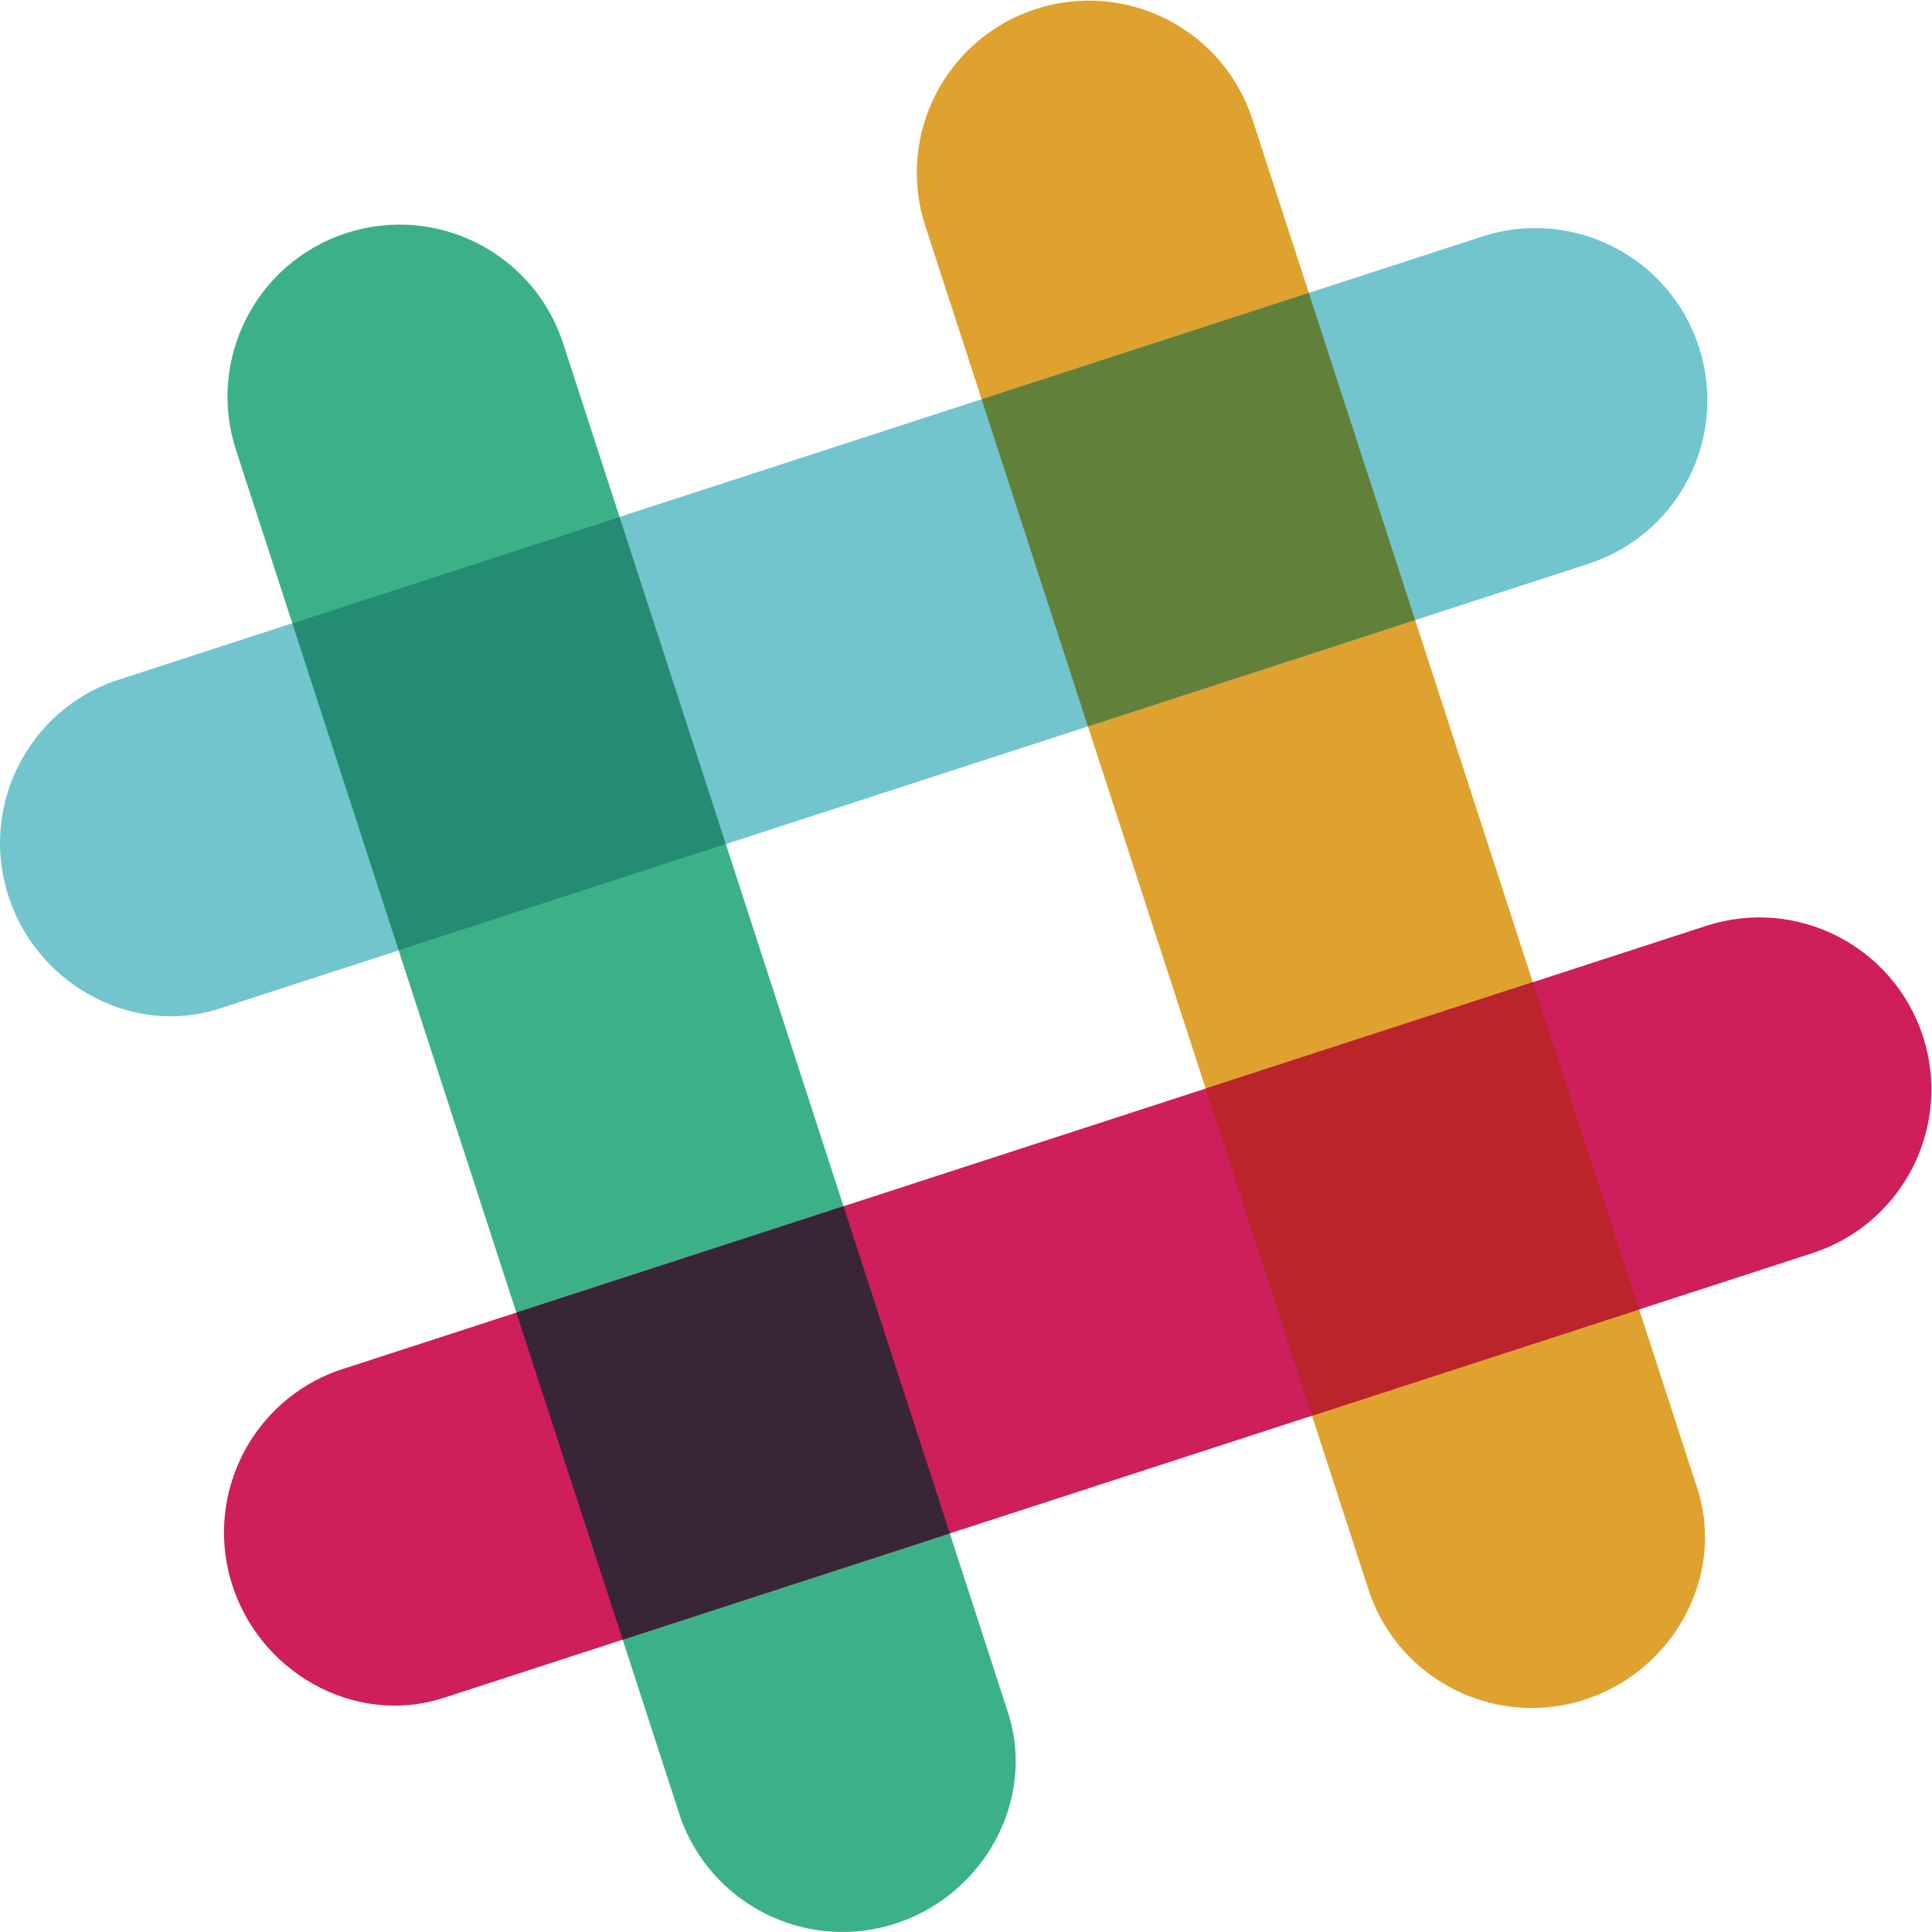
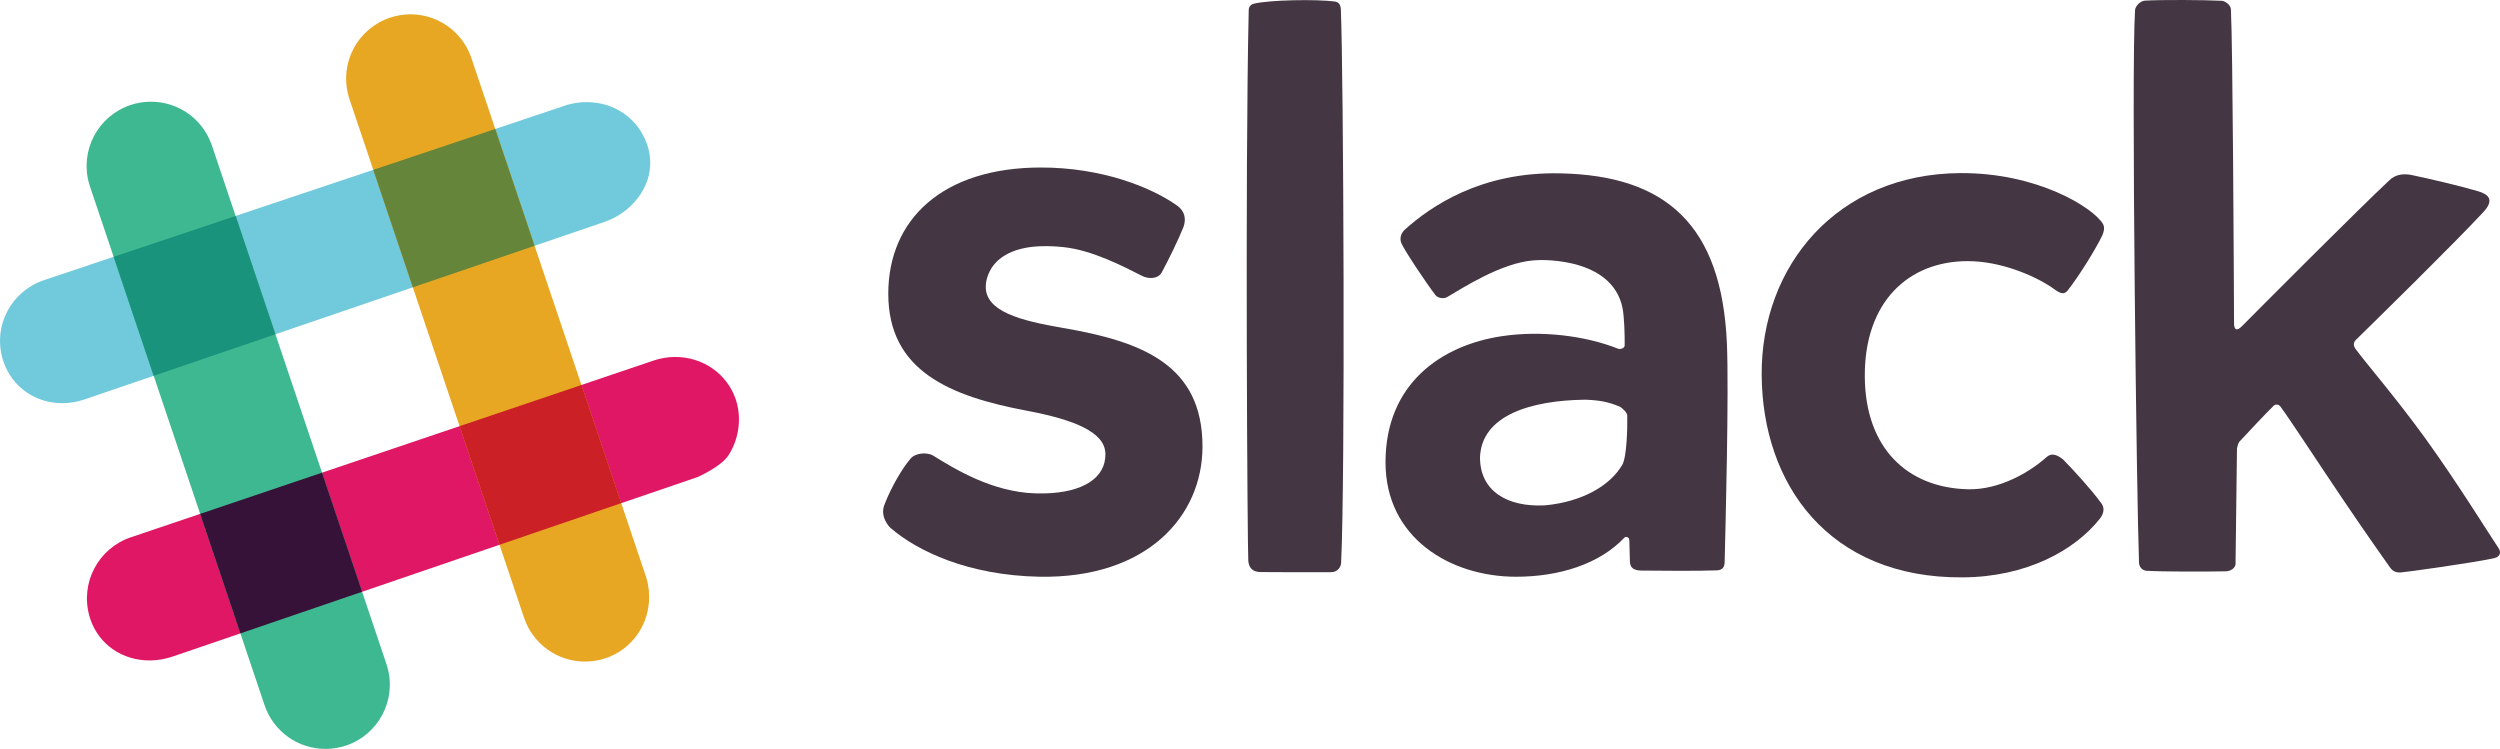
- <svg xmlns="http://www.w3.org/2000/svg" width="256px" height="256px" viewBox="0 0 256 256" version="1.1" preserveAspectRatio="xMidYMid">
+ <svg xmlns="http://www.w3.org/2000/svg" version="1.1" id="Layer_1" x="0px" y="0px" width="498.152px" height="149.23px" viewBox="1.464 25.444 498.152 149.23" enable-background="new 1.464 25.444 498.152 149.23" xml:space="preserve">
  <g>
-     <path d="M165.964,15.838 C162.073,3.863 149.212,-2.69 137.239,1.202 C125.264,5.093 118.711,17.954 122.603,29.927 L181.55,211.292 C185.598,222.479 197.682,228.765 209.282,225.427 C221.381,221.944 228.757,209.093 224.896,197.21 C224.749,196.757 165.964,15.838 165.964,15.838" fill="#DFA22F" />
-     <path d="M74.626,45.516 C70.734,33.542 57.873,26.989 45.9,30.879 C33.924,34.77 27.371,47.631 31.263,59.606 L90.211,240.972 C94.258,252.158 106.343,258.445 117.943,255.104 C130.042,251.623 137.417,238.772 133.556,226.887 C133.41,226.436 74.626,45.516 74.626,45.516" fill="#3CB187" />
-     <path d="M240.162,166.045 C252.137,162.155 258.688,149.294 254.798,137.319 C250.907,125.346 238.046,118.792 226.073,122.683 L44.708,181.632 C33.521,185.678 27.235,197.762 30.573,209.362 C34.056,221.461 46.907,228.837 58.79,224.976 C59.243,224.829 240.162,166.045 240.162,166.045" fill="#CE1E5B" />
-     <path d="M82.508,217.271 C94.313,213.435 109.528,208.491 125.855,203.186 C122.02,191.381 117.076,176.164 111.769,159.834 L68.419,173.925 L82.508,217.271" fill="#392538" />
-     <path d="M173.847,187.591 C190.235,182.268 205.467,177.318 217.195,173.507 C213.359,161.702 208.413,146.48 203.107,130.147 L159.757,144.237 L173.847,187.591" fill="#BB242A" />
-     <path d="M210.484,74.706 C222.458,70.815 229.011,57.955 225.121,45.979 C221.23,34.006 208.369,27.453 196.394,31.343 L15.028,90.292 C3.842,94.338 -2.445,106.423 0.896,118.022 C4.377,130.121 17.228,137.497 29.113,133.636 C29.564,133.489 210.484,74.706 210.484,74.706" fill="#72C5CD" />
-     <path d="M52.822,125.933 C64.627,122.097 79.847,117.151 96.176,111.847 C90.853,95.457 85.903,80.225 82.092,68.495 L38.732,82.587 L52.822,125.933" fill="#248C73" />
-     <path d="M144.159,96.256 C160.552,90.93 175.786,85.98 187.516,82.168 C182.19,65.775 177.24,50.539 173.427,38.807 L130.069,52.9 L144.159,96.256" fill="#62803A" />
+     <g>
+       <path fill="#443642" d="M178.463,83.987c0-14.818,10.804-25.165,30.438-25.165c11.98,0,21.783,3.825,27.094,7.572 c0.76,0.535,2.116,1.833,1.303,4.247c-1.042,2.6-2.953,6.51-4.324,9.05c-0.798,1.48-2.836,1.285-3.88,0.756 c-3.783-1.917-9.988-5.16-15.688-5.758c-1.399-0.147-2.869-0.227-4.347-0.188c-5.02,0.112-9.214,1.855-10.691,5.685 c-0.297,0.762-0.457,1.523-0.477,2.274c-0.138,5.047,6.886,6.872,15.395,8.334c15.819,2.71,27.787,7.348,27.787,23.63 c0,13.827-10.989,26.323-32.52,25.94c-14.194-0.287-24.264-5.083-29.66-9.737c-0.184-0.158-2.238-2.25-1.137-4.766 c1.26-3.239,3.387-6.951,5.056-8.922c0.928-1.266,3.377-1.467,4.65-0.678c4.448,2.764,11.768,7.196,20.206,7.49 c0.666,0.023,1.326,0.027,1.974,0.01c7.59-0.184,12.182-3.062,12.086-7.91c-0.082-4.271-6.1-6.766-15.683-8.572 c-15.284-2.879-27.58-7.917-27.58-23.292" />
+       <path fill="#443642" d="M317.316,105.086c-10.778,0.141-20.66,3.087-20.945,11.51c-0.003,6.684,5.419,9.967,13.029,9.537 c7.3-0.703,12.867-3.869,15.32-8.07c0.907-1.557,1.045-7.383,0.99-9.873c-0.014-0.53-1.062-1.533-1.521-1.726 c-2.29-0.965-3.985-1.263-6.874-1.38 M281.453,71.146c5.04-4.51,15.033-11.53,30.959-11.16c21.017,0.437,32.12,10.29,33.154,33.86 c0.426,9.72-0.28,36.832-0.448,43.587c-0.025,0.969-0.353,1.639-1.659,1.664c-3.461,0.139-11.457,0.084-15.131,0.036 c-1.854-0.09-2.069-1.01-2.093-1.973c-0.016-0.63-0.07-2.498-0.109-4.021c-0.021-0.808-0.78-0.785-0.974-0.578 c-4.93,5.264-13.004,7.806-21.59,7.806c-13.05,0-26.06-7.677-26.02-22.88c0.04-15.57,11.08-23.25,23.208-25.061 c7.766-1.156,16.52-0.128,23.149,2.506c0.424,0.17,1.29-0.076,1.297-0.677c0.027-1.984-0.069-5.765-0.45-7.557 c-0.973-4.566-4.782-8.24-12.784-9.23c-1.648-0.203-3.307-0.27-4.968-0.138c-6.361,0.5-14.016,5.46-17.186,7.317 c-0.746,0.436-1.914,0.117-2.292-0.37c-1.85-2.39-6.5-9.38-6.866-10.497c-0.366-1.114,0.15-2.052,0.801-2.638L281.453,71.146z" />
+       <path fill="#443642" d="M352.496,100.13c-0.125-21.715,15.005-40.034,39.573-40.195c15.33-0.1,26.467,6.85,28.431,10.128 c0.399,0.77,0.194,1.413-0.082,2.188c-1.298,2.74-4.576,8.034-6.912,11.034c-0.995,1.278-2.075,0.183-3.33-0.652 c-3.483-2.32-10.101-5.157-16.614-5.157c-11.816,0.002-20.615,8.104-20.517,23.01c0.092,14.304,8.52,22.165,20.558,22.45 c6.293,0.158,12.39-3.459,15.67-6.422c1.03-0.899,2.096-0.449,3.273,0.471c2.31,2.361,5.623,6.006,7.46,8.515 c1.203,1.394,0.303,2.758-0.13,3.306c-4.984,6.307-14.61,11.615-27.349,11.687c-26.674,0.187-39.906-18.568-40.029-40.36" />
+       <path fill="#443642" d="M479.823,139.514c1.252-0.094,14.613-1.938,18.714-2.877c1.018-0.232,1.38-1.088,0.811-1.936 c-2.29-3.434-8.311-13.186-14.617-21.916c-5.8-8.027-11.913-15.087-13.89-17.803c-0.482-0.66-0.456-1.31,0.069-1.822 c3.761-3.68,19.493-19.105,25.408-25.475c2.29-2.478,0.915-3.544-1.03-4.123c-3.757-1.12-9.834-2.516-13.29-3.245 c-1.457-0.308-3.212-0.2-4.486,1.11c-5.914,5.515-23.963,23.63-29.351,29.045c-0.97,0.977-1.535,0.76-1.54-0.636 c-0.044-10.44-0.25-55.138-0.623-62.49c-0.026-0.972-1.195-1.71-1.854-1.745c-3.388-0.177-11.947-0.228-15.32-0.03 c-0.945,0.107-1.848,1.07-1.93,1.884c-0.778,11.756,0.33,98.054,0.792,110.126c0.033,0.873,0.683,1.55,1.512,1.599 c3.365,0.195,11.688,0.182,15.574,0.109c1.912,0,2.146-1.344,2.146-1.344l0.288-23.157c0,0,0.197-1.03,0.516-1.37 c1.37-1.475,5.16-5.537,6.776-7.107c0.388-0.377,1-0.35,1.396,0.183c1.92,2.59,7.395,11.01,12.47,18.53 c4.663,6.908,9.016,13.039,9.32,13.472c0.702,1,1.522,1.04,2.14,1.021V139.514z" />
+       <path fill="#443642" d="M252.59,139.434c1.175,0.039,10.09,0.029,14.04,0.024c1.33,0.026,2.021-0.981,2.065-1.87 c0.839-16.926,0.48-97.512-0.05-110.237c-0.044-1.1-0.515-1.513-1.266-1.613c-3.39-0.454-13.024-0.348-16.112,0.46 c-0.604,0.157-0.96,0.616-0.979,1.206c-0.756,32.8-0.246,108.42-0.086,109.852c0.159,1.434,0.909,2.128,2.39,2.178H252.59z" />
+       <g>
+         <g>
+           <path fill="#70CADB" d="M13.997,105.78c-5.494,0.042-10.148-3.232-11.864-8.342c-0.066-0.198-0.123-0.39-0.178-0.583 c-1.87-6.544,1.756-13.39,8.255-15.582L114.45,46.35c1.267-0.363,2.543-0.548,3.807-0.556c5.64-0.044,10.422,3.302,12.18,8.52 l0.156,0.504c1.95,6.816-2.895,12.9-8.7,14.85c-0.004,0.003-1.06,0.36-103.662,35.391 C16.844,105.53,15.421,105.768,13.997,105.78L13.997,105.78z" />
+         </g>
+         <g>
+           <path fill="#E01765" d="M31.372,157.045c-5.537,0.04-10.207-3.188-11.903-8.225c-0.064-0.192-0.125-0.385-0.18-0.579 c-1.896-6.622,1.726-13.54,8.247-15.735L131.78,97.263c1.347-0.45,2.738-0.68,4.137-0.693c5.552-0.042,10.43,3.35,12.151,8.444 l0.16,0.53c1.007,3.521,0.412,7.478-1.59,10.601c-1.492,2.322-6.198,4.366-6.198,4.366L35.8,156.29 c-1.458,0.487-2.945,0.744-4.428,0.757V157.045z" />
+         </g>
+         <g>
+           <path fill="#E8A723" d="M118.148,157.268c-5.56,0.043-10.483-3.465-12.255-8.723l-34.79-103.34l-0.174-0.58 c-1.885-6.59,1.74-13.464,8.237-15.654c1.3-0.437,2.644-0.665,3.997-0.677c2.01-0.015,3.955,0.438,5.787,1.343 c3.063,1.525,5.354,4.15,6.449,7.392l34.787,103.331l0.101,0.332c1.954,6.842-1.663,13.72-8.16,15.91 C120.84,157.031,119.5,157.256,118.148,157.268L118.148,157.268z" />
+         </g>
+         <g>
+           <path fill="#3EB890" d="M66.435,174.674c-5.56,0.043-10.487-3.465-12.26-8.73L19.394,62.608c-0.06-0.19-0.12-0.38-0.178-0.575 c-1.88-6.588,1.734-13.463,8.229-15.655c1.295-0.43,2.634-0.657,3.985-0.668c5.561-0.044,10.485,3.463,12.257,8.723 l34.782,103.34c0.065,0.18,0.124,0.379,0.177,0.569c1.884,6.593-1.732,13.472-8.237,15.664 c-1.292,0.431-2.629,0.656-3.978,0.667H66.435z" />
+         </g>
+         <path fill="#CC2027" d="M100.997,133.996l24.258-8.294l-7.93-23.55l-24.286,8.207L100.997,133.996z" />
+         <path fill="#361238" d="M49.364,151.65l24.256-8.293l-7.99-23.73l-24.28,8.21L49.364,151.65z" />
+         <path fill="#65863A" d="M83.727,82.7l24.26-8.283l-7.837-23.275l-24.305,8.143L83.727,82.7z" />
+         <path fill="#1A937D" d="M32.088,100.33l24.26-8.283l-7.933-23.572L24.11,76.617L32.088,100.33L32.088,100.33z" />
+       </g>
+     </g>
  </g>
</svg>
